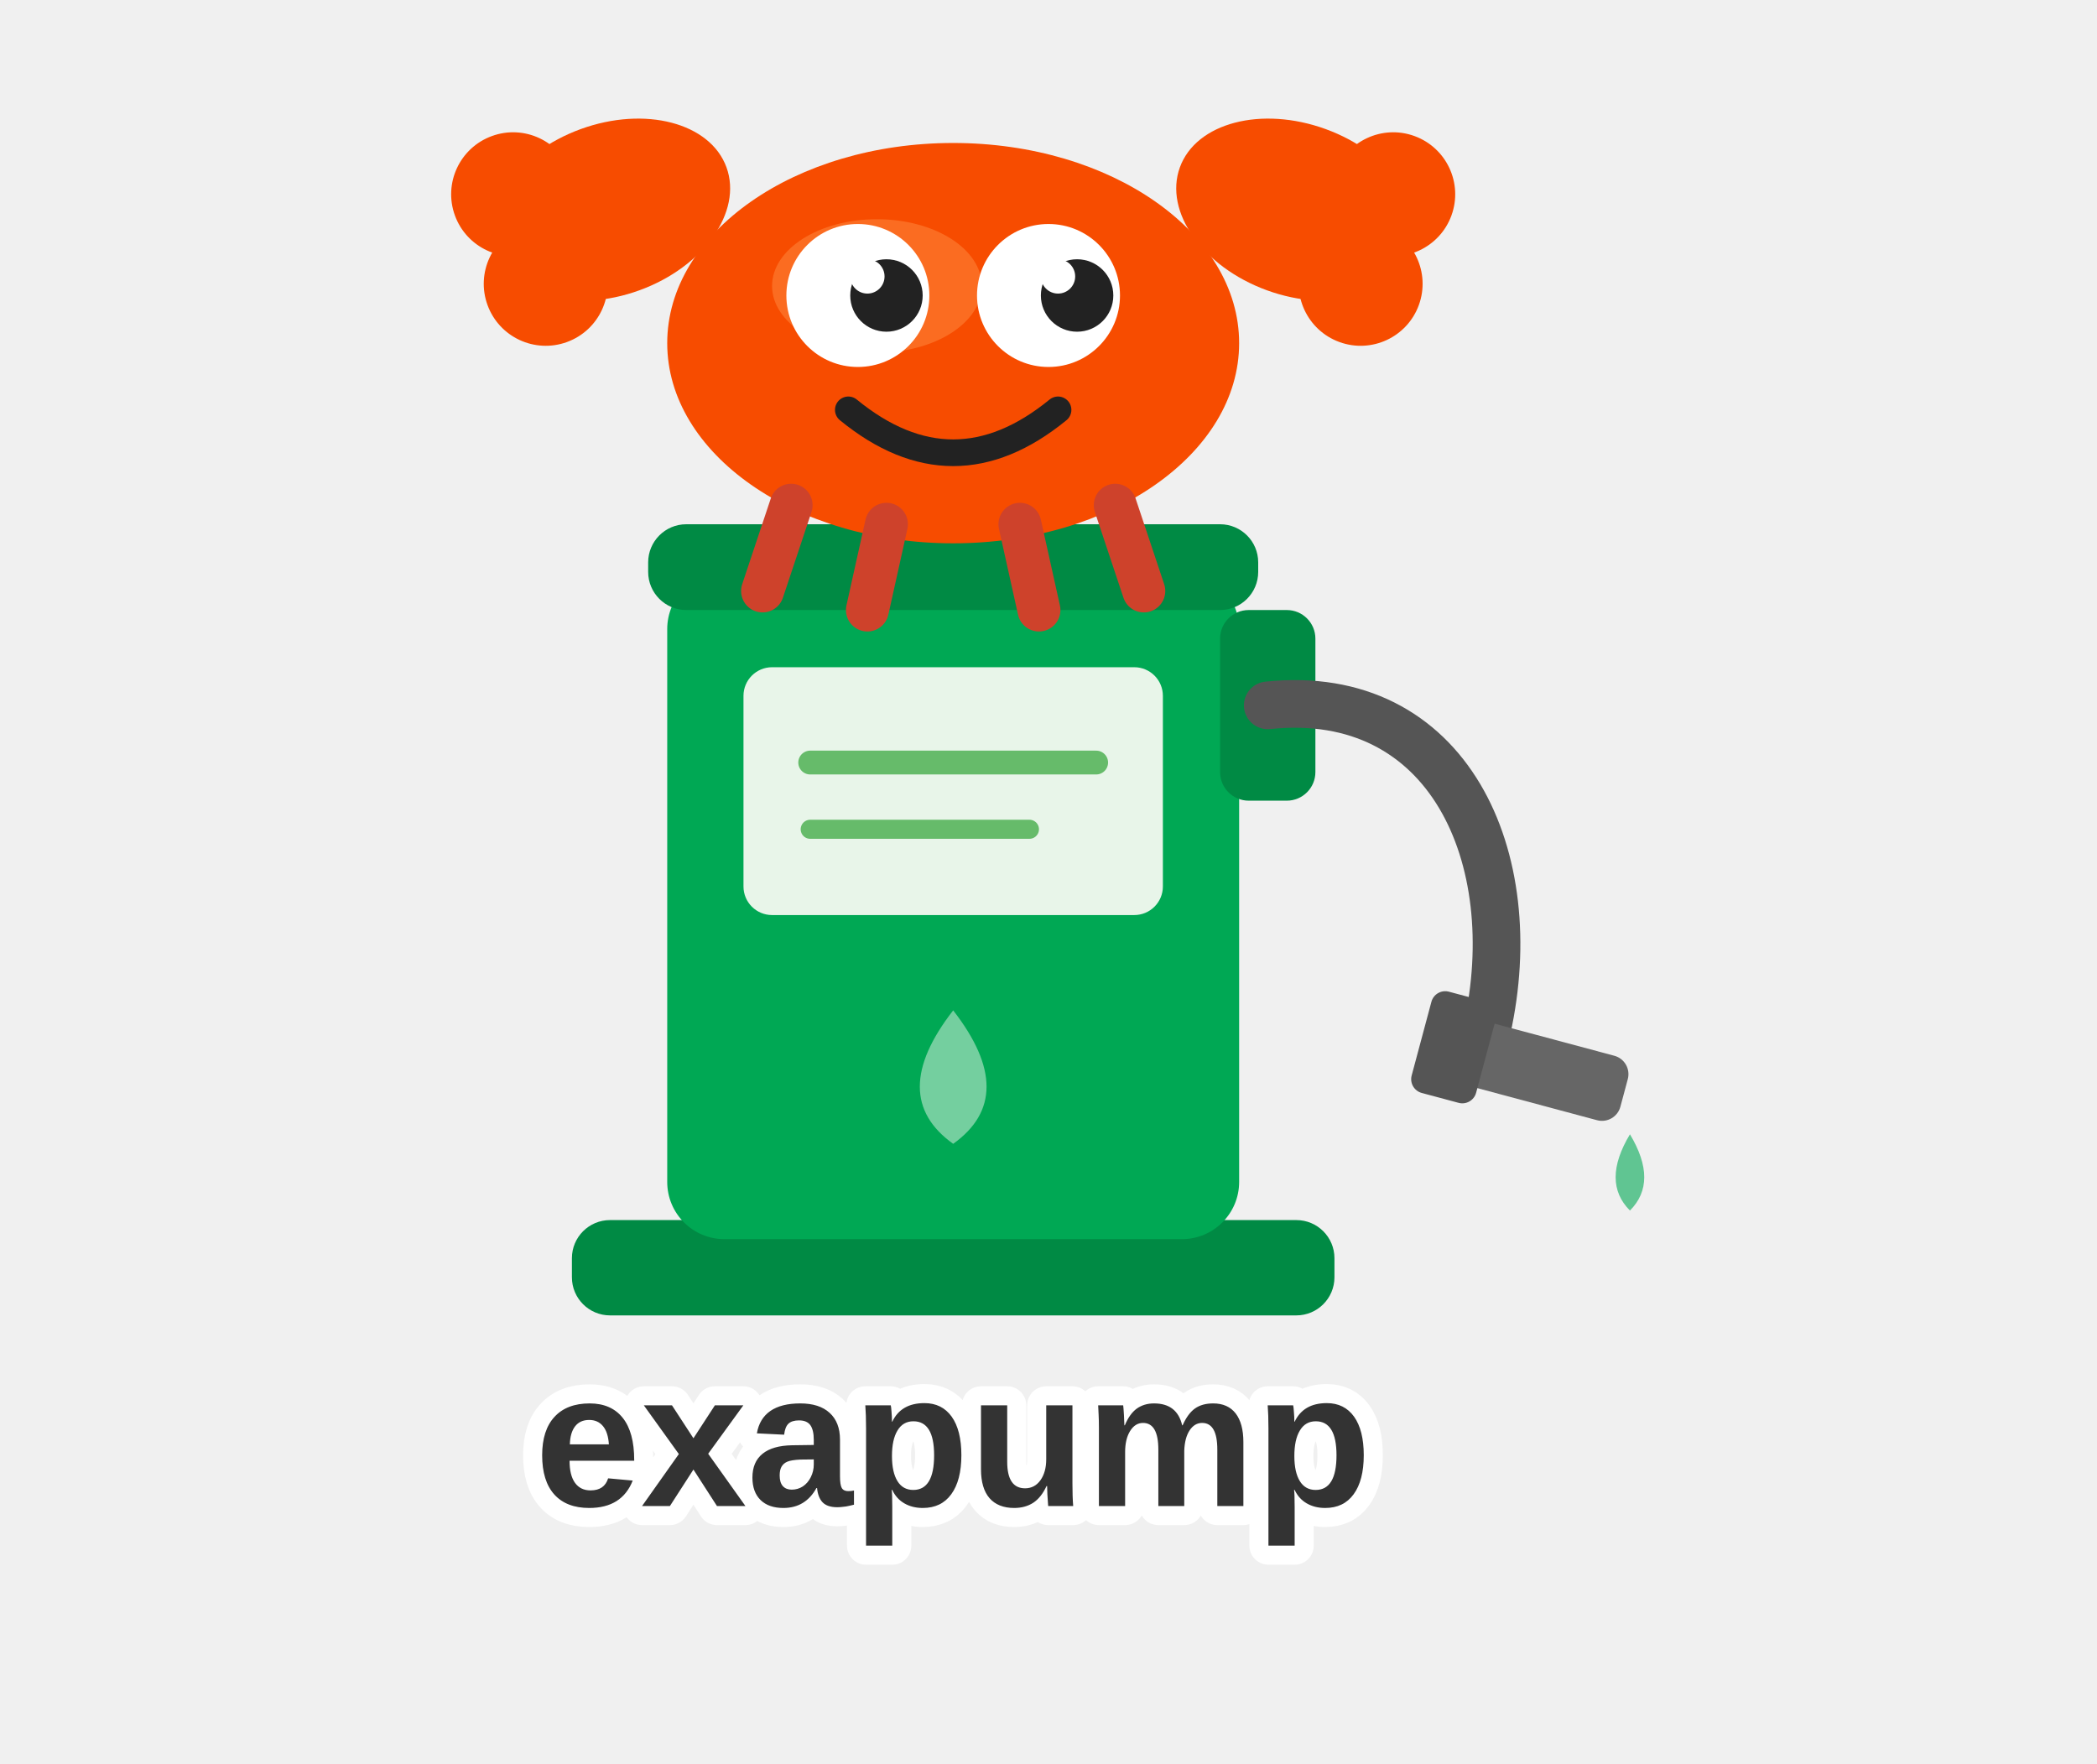
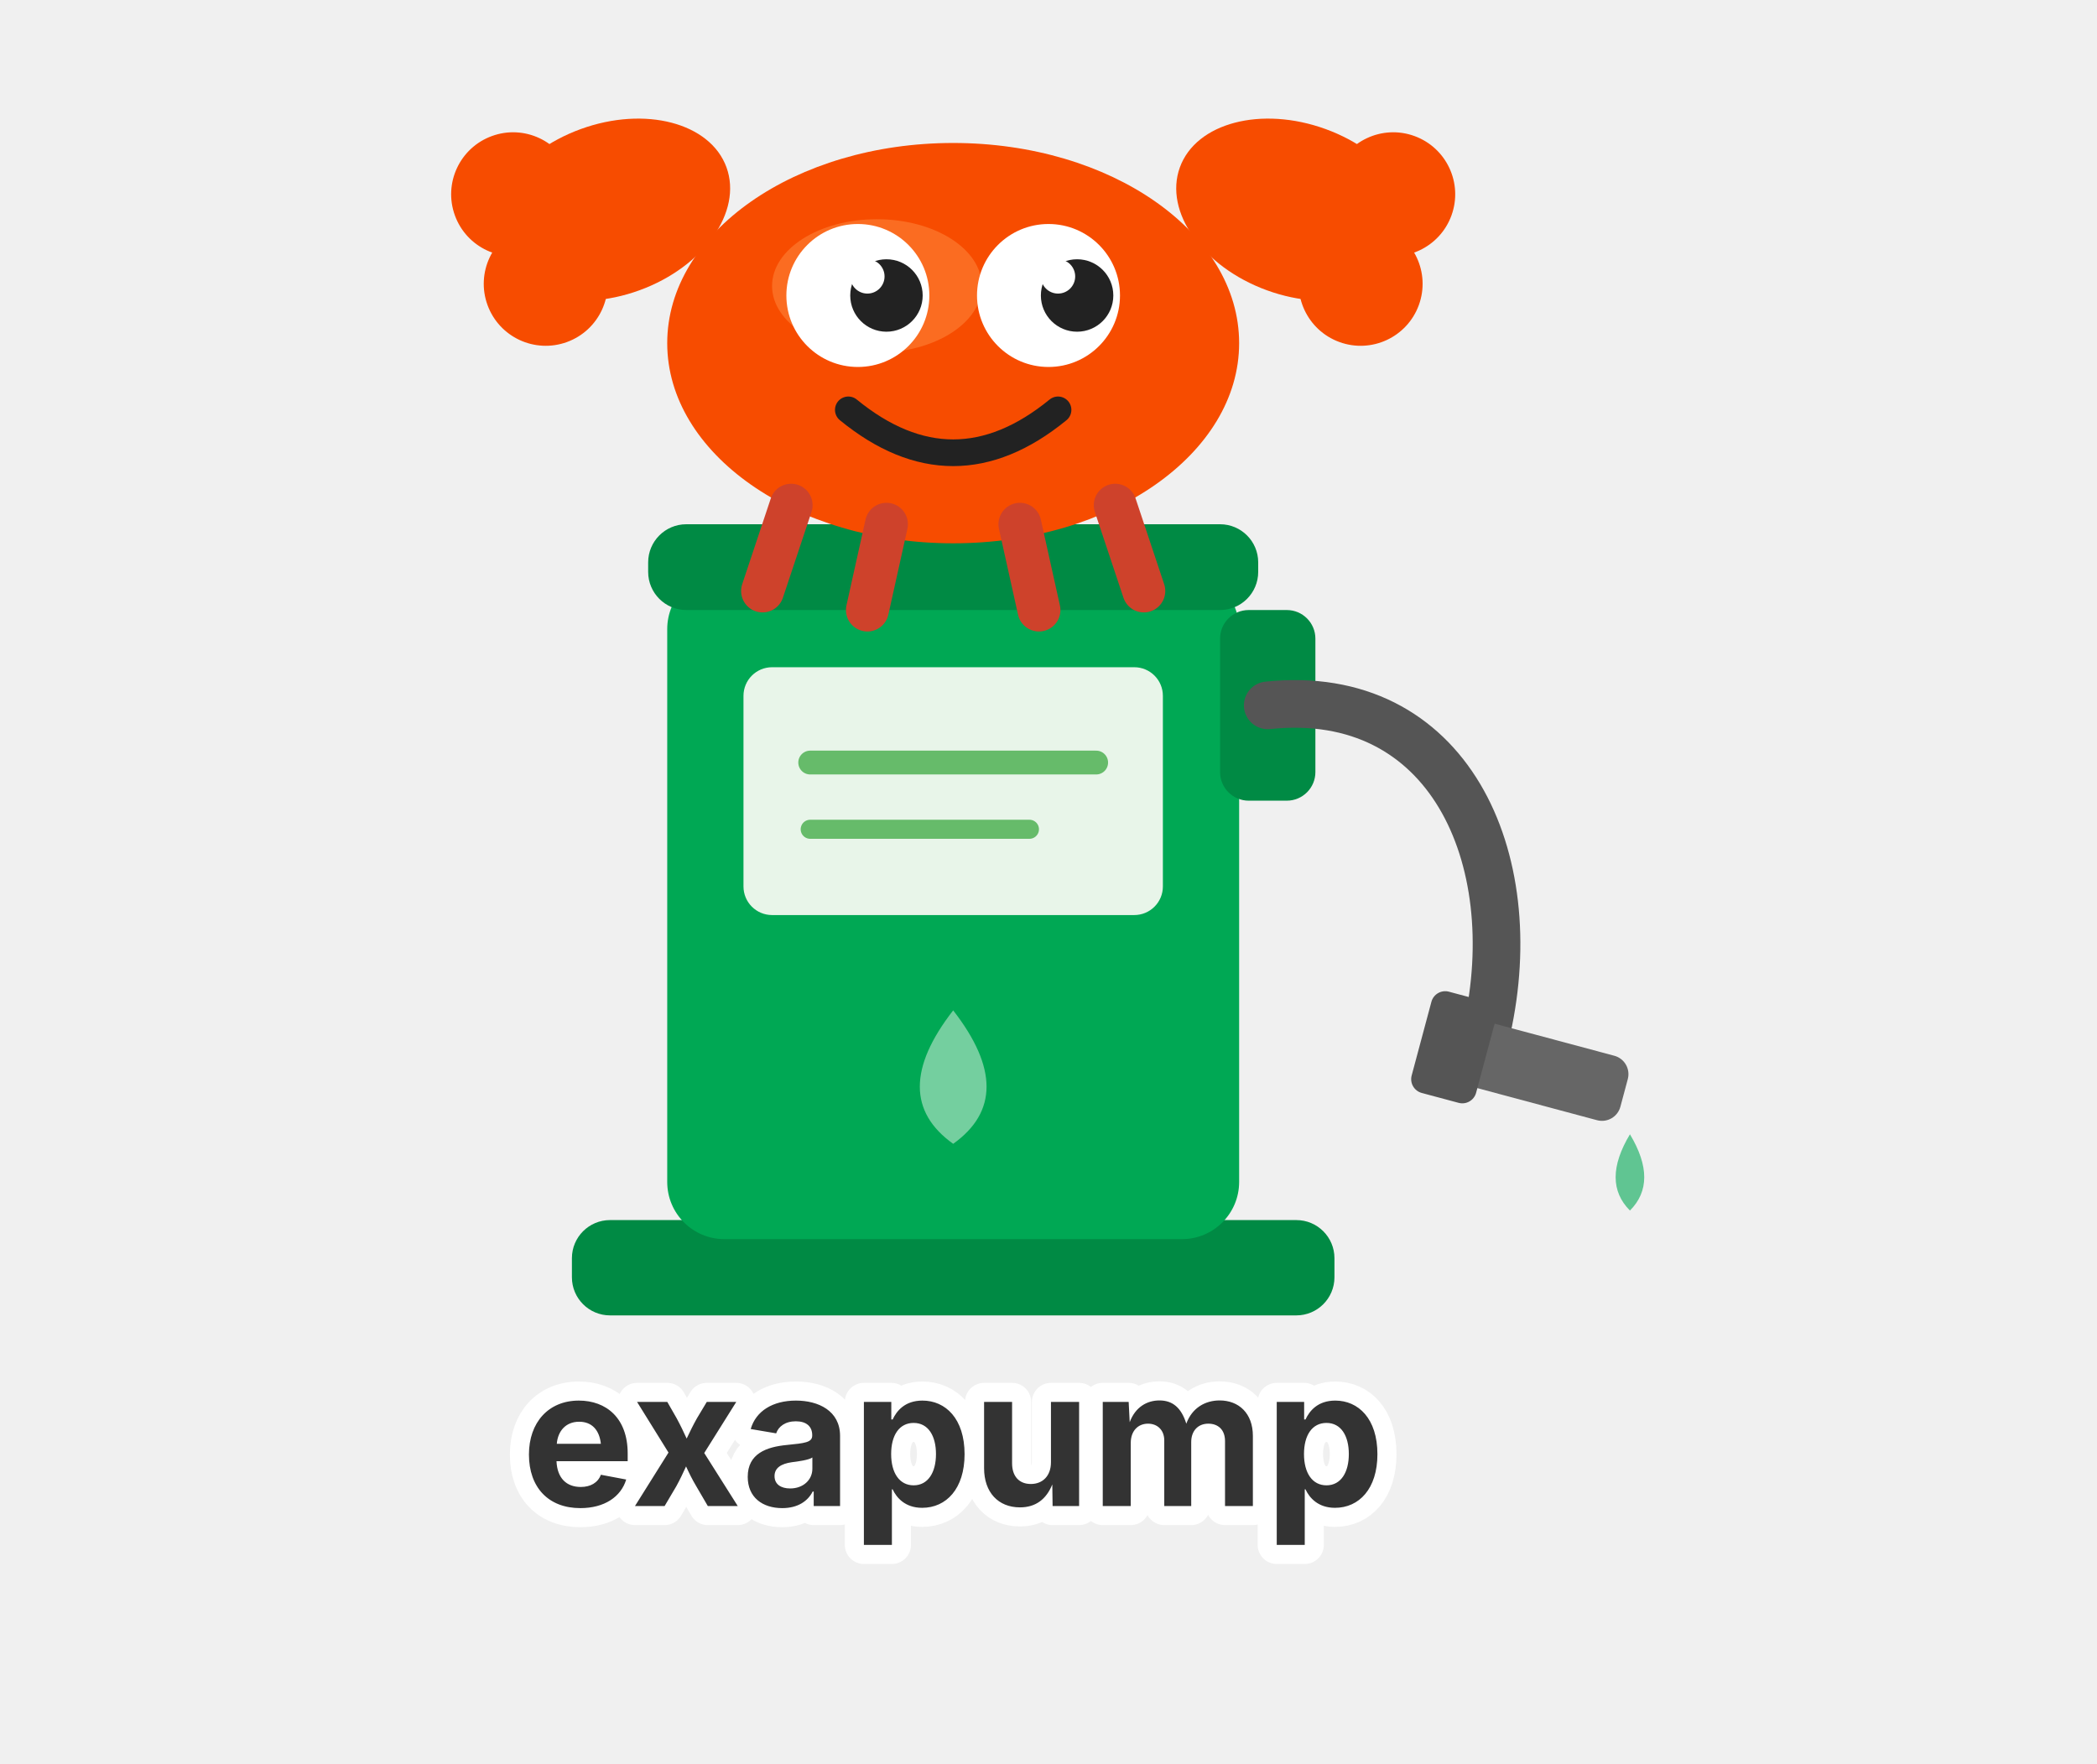
<svg xmlns="http://www.w3.org/2000/svg" viewBox="0 0 220 185" width="220" height="185">
  <g>
    <rect x="60" y="128" width="80" height="10" rx="4" fill="#008A44" />
    <rect x="70" y="60" width="60" height="70" rx="6" fill="#00A854" />
    <rect x="68" y="55" width="64" height="9" rx="4" fill="#008A44" />
    <rect x="78" y="70" width="44" height="26" rx="3" fill="#E8F5E9" />
    <line x1="85" y1="80" x2="115" y2="80" stroke="#66BB6A" stroke-width="2.5" stroke-linecap="round" />
    <line x1="85" y1="87" x2="108" y2="87" stroke="#66BB6A" stroke-width="2" stroke-linecap="round" />
    <path d="M 100 106 Q 93 115 100 120 Q 107 115 100 106" fill="#E8F5E9" opacity="0.5" />
    <rect x="128" y="64" width="10" height="20" rx="3" fill="#008A44" />
    <path d="M 133 74 C 152 72 160 90 156 108" stroke="#555" stroke-width="5" fill="none" stroke-linecap="round" />
    <g transform="translate(153, 110) rotate(15)">
      <rect x="0" y="-3.5" width="18" height="7" rx="2" fill="#666" />
      <rect x="-4" y="-5.5" width="7" height="11" rx="1.5" fill="#555" />
    </g>
    <path d="M 171 119 Q 168 124 171 127 Q 174 124 171 119" fill="#00A854" opacity="0.6" />
  </g>
  <g transform="translate(100, 36)">
    <ellipse cx="0" cy="0" rx="30" ry="21" fill="#F74C00" />
    <ellipse cx="-8" cy="-6" rx="11" ry="7" fill="#FF8C42" opacity="0.5" />
    <g transform="translate(-36, -14) rotate(-20)">
      <ellipse cx="0" cy="0" rx="13" ry="9" fill="#F74C00" />
      <circle cx="-9" cy="-5" r="6.5" fill="#F74C00" />
      <circle cx="-9" cy="5" r="6.5" fill="#F74C00" />
    </g>
    <g transform="translate(36, -14) rotate(20)">
      <ellipse cx="0" cy="0" rx="13" ry="9" fill="#F74C00" />
      <circle cx="9" cy="-5" r="6.5" fill="#F74C00" />
      <circle cx="9" cy="5" r="6.5" fill="#F74C00" />
    </g>
    <circle cx="-10" cy="-5" r="7.5" fill="white" />
    <circle cx="10" cy="-5" r="7.5" fill="white" />
    <circle cx="-7" cy="-5" r="3.8" fill="#222" />
    <circle cx="13" cy="-5" r="3.8" fill="#222" />
    <circle cx="-9" cy="-7" r="1.8" fill="white" />
    <circle cx="11" cy="-7" r="1.8" fill="white" />
    <path d="M -11 7 Q 0 16 11 7" stroke="#222" stroke-width="2.8" fill="none" stroke-linecap="round" />
    <line x1="-17" y1="17" x2="-20" y2="26" stroke="#CE422B" stroke-width="4.5" stroke-linecap="round" />
    <line x1="-7" y1="19" x2="-9" y2="28" stroke="#CE422B" stroke-width="4.5" stroke-linecap="round" />
    <line x1="7" y1="19" x2="9" y2="28" stroke="#CE422B" stroke-width="4.5" stroke-linecap="round" />
    <line x1="17" y1="17" x2="20" y2="26" stroke="#CE422B" stroke-width="4.5" stroke-linecap="round" />
  </g>
-   <text x="100" y="158" font-family="Arial, sans-serif" font-size="20" font-weight="bold" fill="none" stroke="white" stroke-width="4" stroke-linejoin="round" text-anchor="middle">exapump</text>
-   <text x="100" y="158" font-family="Arial, sans-serif" font-size="20" font-weight="bold" fill="#333" text-anchor="middle">exapump</text>
+   <text x="100" y="158" font-family="Inter, sans-serif" font-size="20" font-weight="bold" fill="none" stroke="white" stroke-width="4" stroke-linejoin="round" text-anchor="middle">exapump</text>
+   <text x="100" y="158" font-family="Inter, sans-serif" font-size="20" font-weight="bold" fill="#333" text-anchor="middle">exapump</text>
</svg>
